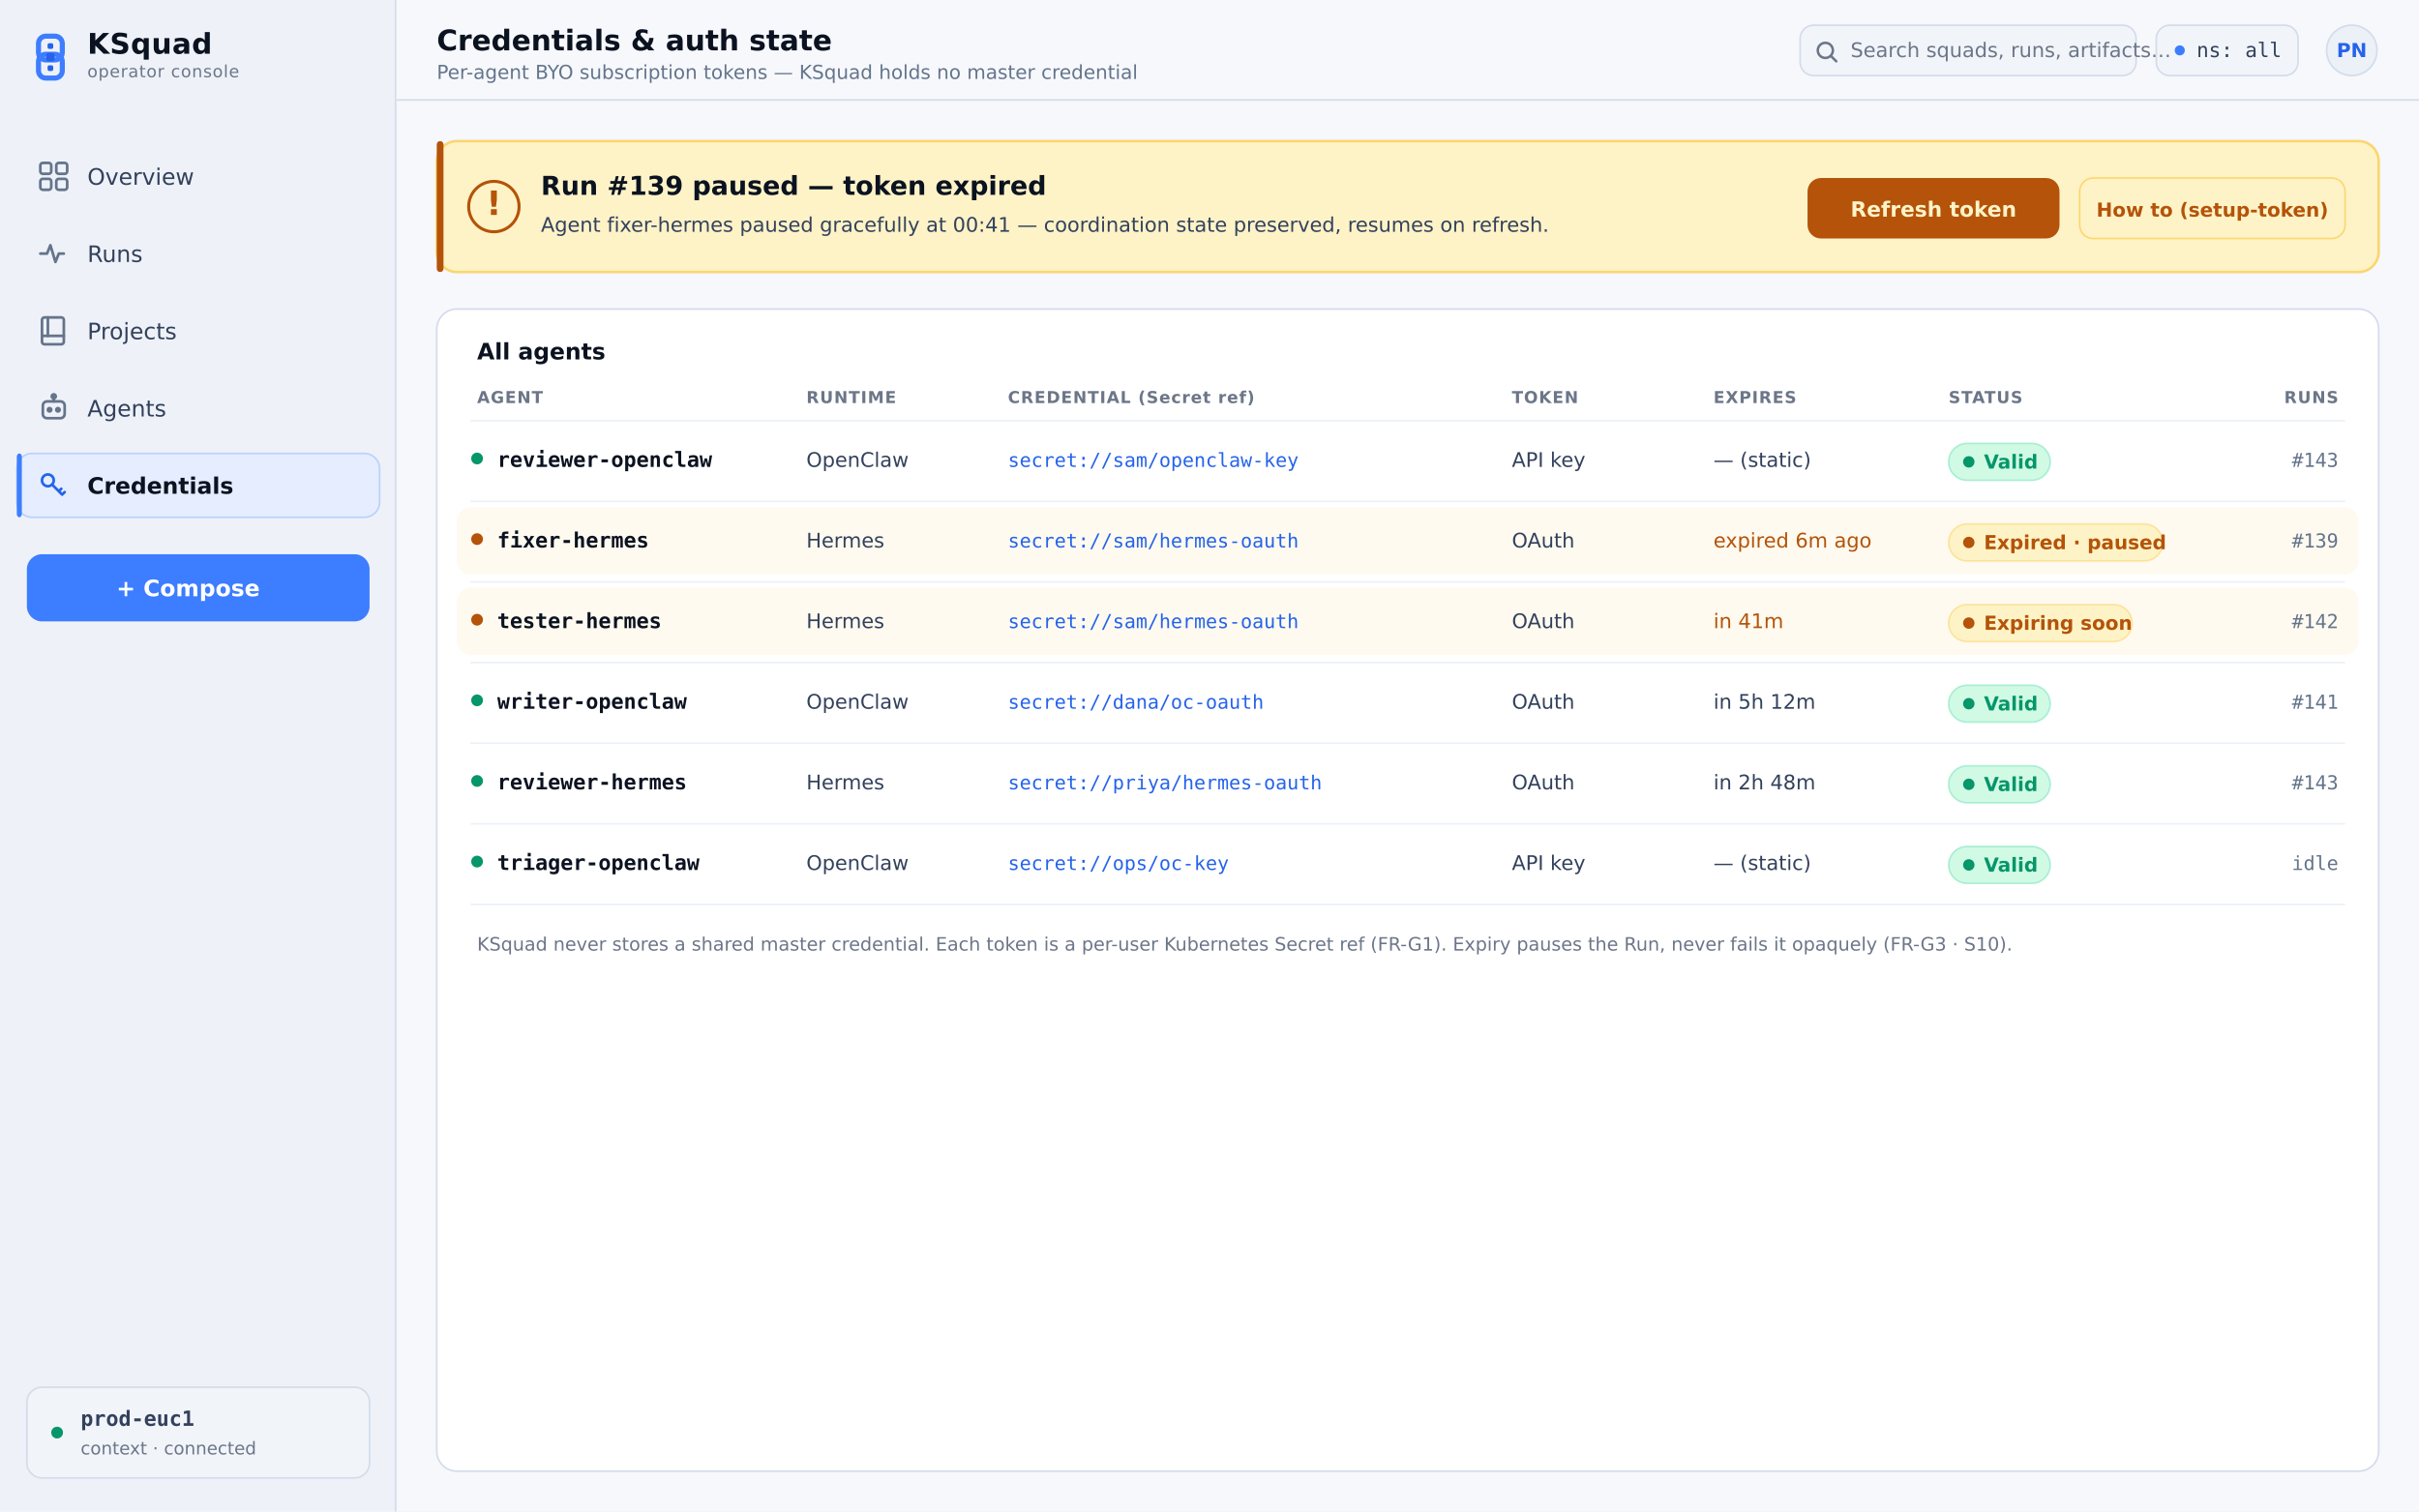
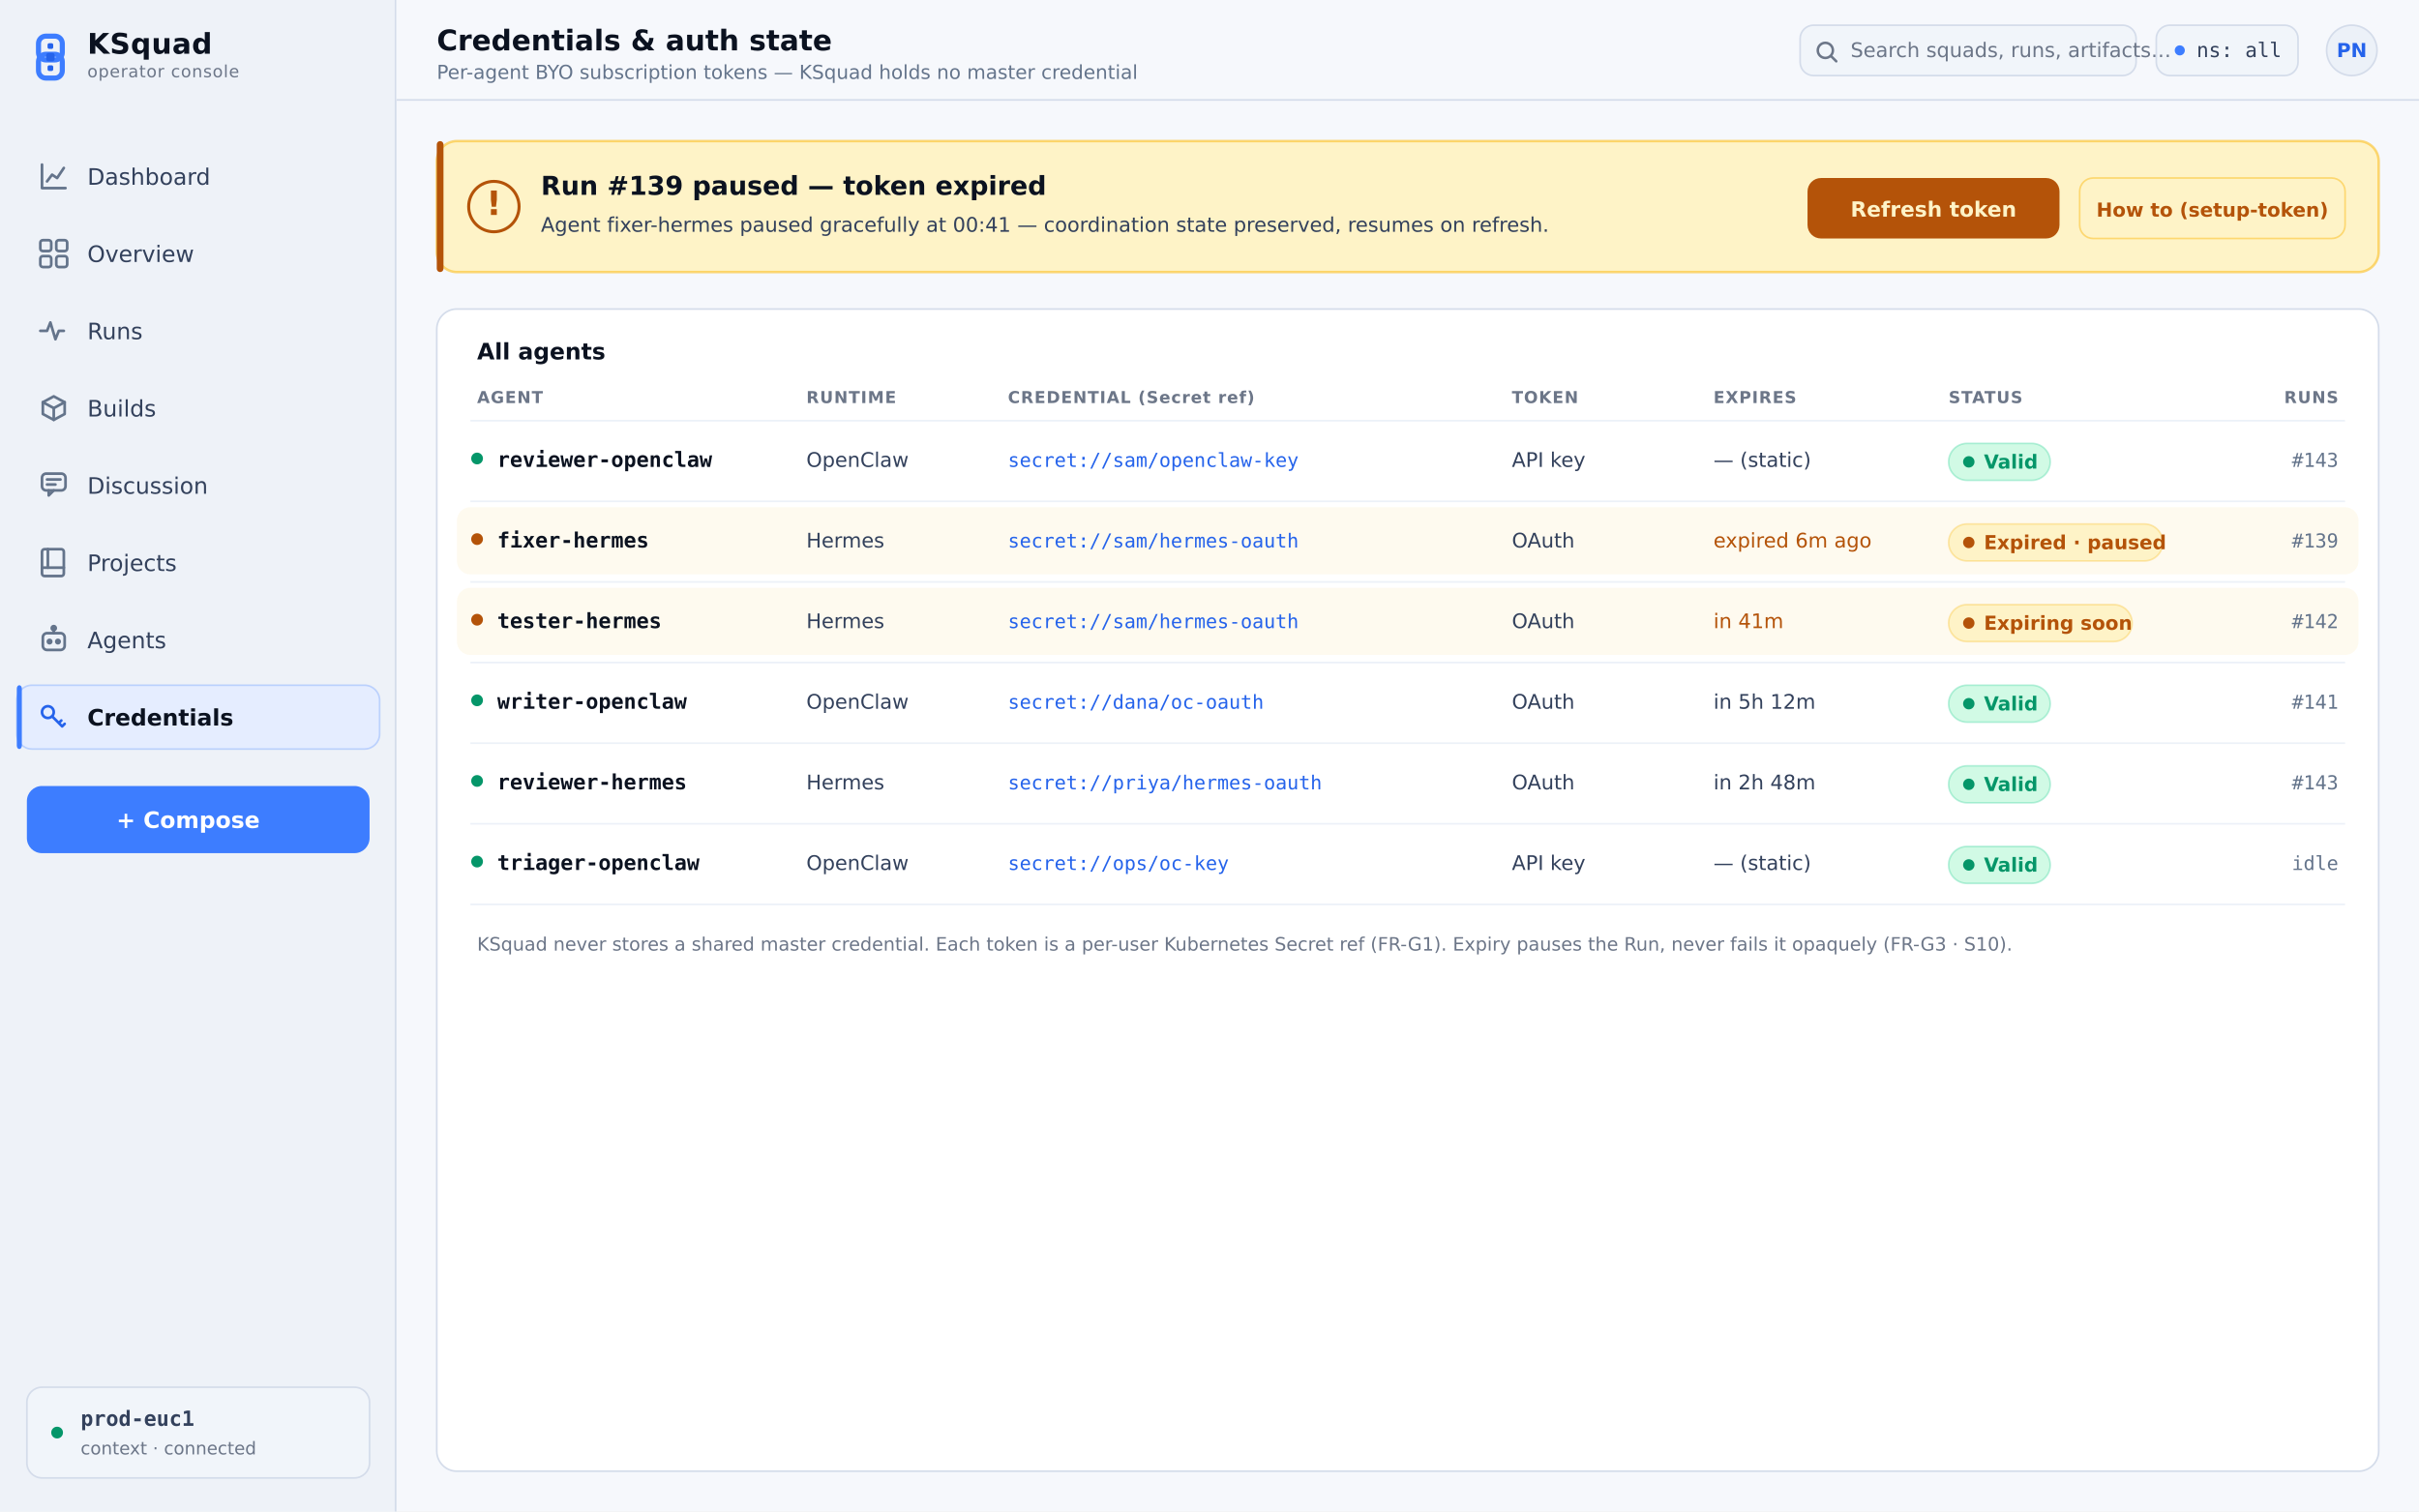
<svg xmlns="http://www.w3.org/2000/svg" width="1440" height="900" viewBox="0 0 1440 900" font-family="DejaVu Sans">
  <rect x="0" y="0" width="1440" height="900" rx="0" ry="0" fill="#F6F8FC" stroke="none" stroke-width="1" />
  <rect x="0" y="0" width="236" height="900" rx="0" ry="0" fill="#EEF2F8" stroke="none" stroke-width="1" />
  <rect x="235" y="0" width="1" height="900" rx="0" ry="0" fill="#D4DCEA" stroke="none" stroke-width="1" />
  <g transform="translate(30,34) scale(0.33735) translate(-50,-50)">
    <rect x="29" y="45" width="42" height="42" rx="13" fill="none" stroke="#3D7DFF" stroke-width="9" />
    <rect x="29" y="13" width="42" height="42" rx="13" fill="none" stroke="#3D7DFF" stroke-width="9" />
    <rect x="45" y="25.5" width="10" height="10" rx="2.8" fill="#2563EB" />
    <rect x="45" y="64.5" width="10" height="10" rx="2.8" fill="#2563EB" />
    <rect x="42.5" y="42.5" width="15" height="15" rx="4.2" fill="#2563EB" />
  </g>
  <text x="52" y="32" font-family="DejaVu Sans" font-size="17" fill="#0B1220" font-weight="700" text-anchor="start" letter-spacing="0.2">KSquad</text>
  <text x="52" y="46" font-family="DejaVu Sans" font-size="10" fill="#6C7688" font-weight="400" text-anchor="start" letter-spacing="0.4">operator console</text>
  <g fill="none" stroke="#64748B" stroke-width="1.6" stroke-linecap="round" stroke-linejoin="round">
-     <rect x="24" y="97" width="6.5" height="6.5" rx="1.5" />
-     <rect x="33.5" y="97" width="6.5" height="6.5" rx="1.5" />
-     <rect x="24" y="106.5" width="6.5" height="6.5" rx="1.5" />
-     <rect x="33.5" y="106.5" width="6.5" height="6.5" rx="1.5" />
+     <path d="M25 98 v14 h14" />
+     <path d="M28 108 l3 -4 l3 2 l4 -6" />
  </g>
-   <text x="52" y="110" font-family="DejaVu Sans" font-size="13.5" fill="#33415C" font-weight="500" text-anchor="start">Overview</text>
+   <text x="52" y="110" font-family="DejaVu Sans" font-size="13.5" fill="#33415C" font-weight="500" text-anchor="start">Dashboard</text>
  <g fill="none" stroke="#64748B" stroke-width="1.6" stroke-linecap="round" stroke-linejoin="round">
-     <path d="M24 151 h4 l2 -5 l3 10 l2 -5 h3" />
+     <rect x="24" y="143" width="6.5" height="6.5" rx="1.5" />
+     <rect x="33.5" y="143" width="6.5" height="6.5" rx="1.5" />
+     <rect x="24" y="152.5" width="6.5" height="6.5" rx="1.5" />
+     <rect x="33.5" y="152.5" width="6.5" height="6.5" rx="1.5" />
  </g>
-   <text x="52" y="156" font-family="DejaVu Sans" font-size="13.5" fill="#33415C" font-weight="500" text-anchor="start">Runs</text>
+   <text x="52" y="156" font-family="DejaVu Sans" font-size="13.5" fill="#33415C" font-weight="500" text-anchor="start">Overview</text>
  <g fill="none" stroke="#64748B" stroke-width="1.6" stroke-linecap="round" stroke-linejoin="round">
-     <rect x="25" y="189" width="13" height="16" rx="1.5" />
-     <path d="M25 200 h13" />
-     <path d="M28.5 189 v11" />
+     <path d="M24 197 h4 l2 -5 l3 10 l2 -5 h3" />
  </g>
-   <text x="52" y="202" font-family="DejaVu Sans" font-size="13.5" fill="#33415C" font-weight="500" text-anchor="start">Projects</text>
+   <text x="52" y="202" font-family="DejaVu Sans" font-size="13.5" fill="#33415C" font-weight="500" text-anchor="start">Runs</text>
  <g fill="none" stroke="#64748B" stroke-width="1.6" stroke-linecap="round" stroke-linejoin="round">
-     <rect x="25.5" y="239" width="13" height="10" rx="2.5" />
-     <path d="M32 236 v3" />
-     <circle cx="32" cy="236" r="1.2" fill="#64748B" />
-     <circle cx="29.5" cy="244" r="1" fill="#64748B" />
-     <circle cx="34.5" cy="244" r="1" fill="#64748B" />
+     <path d="M32 236 l6.5 3.5 v7 l-6.5 3.5 l-6.5 -3.5 v-7 z" />
+     <path d="M25.5 239.5 l6.5 3.5 l6.5 -3.5" />
+     <path d="M32 243 v7" />
  </g>
-   <text x="52" y="248" font-family="DejaVu Sans" font-size="13.5" fill="#33415C" font-weight="500" text-anchor="start">Agents</text>
-   <rect x="10" y="270" width="216" height="38" rx="9" ry="9" fill="#E5EDFF" stroke="#3D7DFF44" stroke-width="1" />
-   <rect x="10" y="270" width="3" height="38" rx="2" ry="2" fill="#3D7DFF" stroke="none" stroke-width="1" />
+   <text x="52" y="248" font-family="DejaVu Sans" font-size="13.5" fill="#33415C" font-weight="500" text-anchor="start">Builds</text>
+   <g fill="none" stroke="#64748B" stroke-width="1.6" stroke-linecap="round" stroke-linejoin="round">
+     <rect x="25" y="282" width="14" height="10" rx="2.5" />
+     <path d="M29 292 v3 l3 -3" />
+     <path d="M28 285.5 h8 M28 288.5 h5" />
+   </g>
+   <text x="52" y="294" font-family="DejaVu Sans" font-size="13.5" fill="#33415C" font-weight="500" text-anchor="start">Discussion</text>
+   <g fill="none" stroke="#64748B" stroke-width="1.6" stroke-linecap="round" stroke-linejoin="round">
+     <rect x="25" y="327" width="13" height="16" rx="1.5" />
+     <path d="M25 338 h13" />
+     <path d="M28.5 327 v11" />
+   </g>
+   <text x="52" y="340" font-family="DejaVu Sans" font-size="13.5" fill="#33415C" font-weight="500" text-anchor="start">Projects</text>
+   <g fill="none" stroke="#64748B" stroke-width="1.6" stroke-linecap="round" stroke-linejoin="round">
+     <rect x="25.5" y="377" width="13" height="10" rx="2.5" />
+     <path d="M32 374 v3" />
+     <circle cx="32" cy="374" r="1.2" fill="#64748B" />
+     <circle cx="29.5" cy="382" r="1" fill="#64748B" />
+     <circle cx="34.5" cy="382" r="1" fill="#64748B" />
+   </g>
+   <text x="52" y="386" font-family="DejaVu Sans" font-size="13.5" fill="#33415C" font-weight="500" text-anchor="start">Agents</text>
+   <rect x="10" y="408" width="216" height="38" rx="9" ry="9" fill="#E5EDFF" stroke="#3D7DFF44" stroke-width="1" />
+   <rect x="10" y="408" width="3" height="38" rx="2" ry="2" fill="#3D7DFF" stroke="none" stroke-width="1" />
  <g fill="none" stroke="#2563EB" stroke-width="1.6" stroke-linecap="round" stroke-linejoin="round">
-     <circle cx="28.5" cy="286" r="3.5" />
-     <path d="M31 288.5 l6 6 M35 292.5 l1.5 -1.5 M37 294.5 l1.5 -1.5" />
+     <circle cx="28.5" cy="424" r="3.5" />
+     <path d="M31 426.5 l6 6 M35 430.5 l1.5 -1.5 M37 432.5 l1.5 -1.5" />
  </g>
-   <text x="52" y="294" font-family="DejaVu Sans" font-size="13.5" fill="#0B1220" font-weight="600" text-anchor="start">Credentials</text>
-   <rect x="16" y="330" width="204" height="40" rx="9" ry="9" fill="#3D7DFF" stroke="none" stroke-width="1" />
-   <text x="112" y="355" font-family="DejaVu Sans" font-size="13.5" fill="#fff" font-weight="600" text-anchor="middle">+  Compose</text>
+   <text x="52" y="432" font-family="DejaVu Sans" font-size="13.5" fill="#0B1220" font-weight="600" text-anchor="start">Credentials</text>
+   <rect x="16" y="468" width="204" height="40" rx="9" ry="9" fill="#3D7DFF" stroke="none" stroke-width="1" />
+   <text x="112" y="493" font-family="DejaVu Sans" font-size="13.5" fill="#fff" font-weight="600" text-anchor="middle">+  Compose</text>
  <rect x="16" y="826" width="204" height="54" rx="9" ry="9" fill="#F1F5FA" stroke="#D4DCEA" stroke-width="1" />
  <circle cx="34" cy="853" r="3.5" fill="#059669" />
  <text x="48" y="849" font-family="DejaVu Sans Mono" font-size="12.5" fill="#33415C" font-weight="600" text-anchor="start">prod-euc1</text>
  <text x="48" y="866" font-family="DejaVu Sans" font-size="10.5" fill="#6C7688" font-weight="400" text-anchor="start">context · connected</text>
  <rect x="236" y="0" width="1204" height="60" rx="0" ry="0" fill="#F6F8FC" stroke="none" stroke-width="1" />
  <rect x="236" y="59" width="1204" height="1" rx="0" ry="0" fill="#D4DCEA" stroke="none" stroke-width="1" />
  <text x="260" y="30" font-family="DejaVu Sans" font-size="17" fill="#0B1220" font-weight="700" text-anchor="start">Credentials &amp; auth state</text>
  <text x="260" y="47" font-family="DejaVu Sans" font-size="11.5" fill="#64748B" font-weight="400" text-anchor="start">Per-agent BYO subscription tokens — KSquad holds no master credential</text>
  <circle cx="1400" cy="30" r="15" fill="#ECF1F8" stroke="#D4DCEA" />
  <text x="1400" y="34" font-family="DejaVu Sans" font-size="11.5" fill="#2563EB" font-weight="700" text-anchor="middle">PN</text>
  <rect x="1283.6" y="15" width="84.4" height="30" rx="8" ry="8" fill="#F1F5FA" stroke="#D4DCEA" stroke-width="1" />
  <circle cx="1297.6" cy="30" r="3" fill="#3D7DFF" />
  <text x="1307.6" y="34" font-family="DejaVu Sans Mono" font-size="12" fill="#33415C" font-weight="400" text-anchor="start">ns: all</text>
  <rect x="1071.6" y="15" width="200" height="30" rx="8" ry="8" fill="#F1F5FA" stroke="#D4DCEA" stroke-width="1" />
  <circle cx="1086.6" cy="30" r="4.5" fill="none" stroke="#6C7688" stroke-width="1.5" />
  <path d="M1090.1 33.5 l3 3" stroke="#6C7688" stroke-width="1.5" stroke-linecap="round" />
  <text x="1101.6" y="34" font-family="DejaVu Sans" font-size="12" fill="#6C7688" font-weight="400" text-anchor="start">Search squads, runs, artifacts…</text>
  <rect x="260" y="84" width="1156" height="78" rx="12" ry="12" fill="#FEF3C7" stroke="#FBBF2499" stroke-width="1.5" />
  <rect x="260" y="84" width="4" height="78" rx="2" ry="2" fill="#B45309" stroke="none" stroke-width="1" />
  <circle cx="294" cy="123" r="15" fill="none" stroke="#B45309" stroke-width="1.8" />
  <text x="294" y="128" font-family="DejaVu Sans" font-size="20" fill="#B45309" font-weight="700" text-anchor="middle">!</text>
  <text x="322" y="116" font-family="DejaVu Sans" font-size="15.5" fill="#0B1220" font-weight="700" text-anchor="start">Run #139 paused — token expired</text>
  <text x="322" y="138" font-family="DejaVu Sans" font-size="12" fill="#33415C" font-weight="400" text-anchor="start">Agent  fixer-hermes  paused gracefully at 00:41 — coordination state preserved, resumes on refresh.</text>
  <rect x="1076" y="106" width="150" height="36" rx="8" ry="8" fill="#B45309" stroke="none" stroke-width="1" />
  <text x="1151" y="129" font-family="DejaVu Sans" font-size="12.5" fill="#FEF3C7" font-weight="700" text-anchor="middle">Refresh token</text>
  <rect x="1238" y="106" width="158" height="36" rx="8" ry="8" fill="none" stroke="#FBBF2488" stroke-width="1" />
  <text x="1317" y="129" font-family="DejaVu Sans" font-size="11.5" fill="#B45309" font-weight="600" text-anchor="middle">How to (setup-token)</text>
  <rect x="260" y="184" width="1156" height="692" rx="12" ry="12" fill="#FFFFFF" stroke="#D4DCEA" stroke-width="1" />
  <text x="284" y="214" font-family="DejaVu Sans" font-size="13.5" fill="#0B1220" font-weight="700" text-anchor="start">All agents</text>
  <text x="284" y="240" font-family="DejaVu Sans" font-size="9.8" fill="#6C7688" font-weight="600" text-anchor="start" letter-spacing="0.5">AGENT</text>
  <text x="480" y="240" font-family="DejaVu Sans" font-size="9.8" fill="#6C7688" font-weight="600" text-anchor="start" letter-spacing="0.5">RUNTIME</text>
  <text x="600" y="240" font-family="DejaVu Sans" font-size="9.8" fill="#6C7688" font-weight="600" text-anchor="start" letter-spacing="0.5">CREDENTIAL (Secret ref)</text>
  <text x="900" y="240" font-family="DejaVu Sans" font-size="9.8" fill="#6C7688" font-weight="600" text-anchor="start" letter-spacing="0.5">TOKEN</text>
  <text x="1020" y="240" font-family="DejaVu Sans" font-size="9.8" fill="#6C7688" font-weight="600" text-anchor="start" letter-spacing="0.5">EXPIRES</text>
  <text x="1160" y="240" font-family="DejaVu Sans" font-size="9.8" fill="#6C7688" font-weight="600" text-anchor="start" letter-spacing="0.5">STATUS</text>
  <text x="1392" y="240" font-family="DejaVu Sans" font-size="9.8" fill="#6C7688" font-weight="600" text-anchor="end" letter-spacing="0.5">RUNS</text>
  <rect x="280" y="250" width="1116" height="1" rx="0" ry="0" fill="#ECF1F8" stroke="none" stroke-width="1" />
  <circle cx="284" cy="273" r="3.5" fill="#059669" />
  <text x="296" y="278" font-family="DejaVu Sans Mono" font-size="12.5" fill="#0B1220" font-weight="600" text-anchor="start">reviewer-openclaw</text>
  <text x="480" y="278" font-family="DejaVu Sans" font-size="12" fill="#33415C" font-weight="400" text-anchor="start">OpenClaw</text>
  <text x="600" y="278" font-family="DejaVu Sans Mono" font-size="11.5" fill="#2563EB" font-weight="400" text-anchor="start">secret://sam/openclaw-key</text>
  <text x="900" y="278" font-family="DejaVu Sans" font-size="12" fill="#33415C" font-weight="400" text-anchor="start">API key</text>
  <text x="1020" y="278" font-family="DejaVu Sans" font-size="12" fill="#33415C" font-weight="400" text-anchor="start">— (static)</text>
  <rect x="1160" y="264" width="60.475" height="22" rx="11" ry="11" fill="#D1FAE5" stroke="#34D39955" stroke-width="1" />
  <circle cx="1172" cy="275" r="3.4" fill="#059669" />
  <text x="1181" y="279" font-family="DejaVu Sans" font-size="11.5" fill="#059669" font-weight="600" text-anchor="start">Valid</text>
  <text x="1392" y="278" font-family="DejaVu Sans Mono" font-size="11.5" fill="#64748B" font-weight="400" text-anchor="end">#143</text>
  <rect x="280" y="298" width="1116" height="1" rx="0" ry="0" fill="#ECF1F8" stroke="none" stroke-width="1" />
  <rect x="272" y="302" width="1132" height="40" rx="8" ry="8" fill="#FBBF2412" stroke="none" stroke-width="1" />
  <circle cx="284" cy="321" r="3.5" fill="#B45309" />
  <text x="296" y="326" font-family="DejaVu Sans Mono" font-size="12.5" fill="#0B1220" font-weight="600" text-anchor="start">fixer-hermes</text>
  <text x="480" y="326" font-family="DejaVu Sans" font-size="12" fill="#33415C" font-weight="400" text-anchor="start">Hermes</text>
  <text x="600" y="326" font-family="DejaVu Sans Mono" font-size="11.5" fill="#2563EB" font-weight="400" text-anchor="start">secret://sam/hermes-oauth</text>
  <text x="900" y="326" font-family="DejaVu Sans" font-size="12" fill="#33415C" font-weight="400" text-anchor="start">OAuth</text>
  <text x="1020" y="326" font-family="DejaVu Sans" font-size="12" fill="#B45309" font-weight="400" text-anchor="start">expired 6m ago</text>
  <rect x="1160" y="312" width="127.52" height="22" rx="11" ry="11" fill="#FEF3C7" stroke="#FBBF2455" stroke-width="1" />
  <circle cx="1172" cy="323" r="3.4" fill="#B45309" />
  <text x="1181" y="327" font-family="DejaVu Sans" font-size="11.5" fill="#B45309" font-weight="600" text-anchor="start">Expired · paused</text>
  <text x="1392" y="326" font-family="DejaVu Sans Mono" font-size="11.5" fill="#64748B" font-weight="400" text-anchor="end">#139</text>
  <rect x="280" y="346" width="1116" height="1" rx="0" ry="0" fill="#ECF1F8" stroke="none" stroke-width="1" />
  <rect x="272" y="350" width="1132" height="40" rx="8" ry="8" fill="#FBBF2412" stroke="none" stroke-width="1" />
  <circle cx="284" cy="369" r="3.5" fill="#B45309" />
  <text x="296" y="374" font-family="DejaVu Sans Mono" font-size="12.5" fill="#0B1220" font-weight="600" text-anchor="start">tester-hermes</text>
  <text x="480" y="374" font-family="DejaVu Sans" font-size="12" fill="#33415C" font-weight="400" text-anchor="start">Hermes</text>
  <text x="600" y="374" font-family="DejaVu Sans Mono" font-size="11.5" fill="#2563EB" font-weight="400" text-anchor="start">secret://sam/hermes-oauth</text>
  <text x="900" y="374" font-family="DejaVu Sans" font-size="12" fill="#33415C" font-weight="400" text-anchor="start">OAuth</text>
  <text x="1020" y="374" font-family="DejaVu Sans" font-size="12" fill="#B45309" font-weight="400" text-anchor="start">in 41m</text>
  <rect x="1160" y="360" width="109.235" height="22" rx="11" ry="11" fill="#FEF3C7" stroke="#FBBF2455" stroke-width="1" />
  <circle cx="1172" cy="371" r="3.4" fill="#B45309" />
  <text x="1181" y="375" font-family="DejaVu Sans" font-size="11.5" fill="#B45309" font-weight="600" text-anchor="start">Expiring soon</text>
  <text x="1392" y="374" font-family="DejaVu Sans Mono" font-size="11.5" fill="#64748B" font-weight="400" text-anchor="end">#142</text>
  <rect x="280" y="394" width="1116" height="1" rx="0" ry="0" fill="#ECF1F8" stroke="none" stroke-width="1" />
  <circle cx="284" cy="417" r="3.5" fill="#059669" />
  <text x="296" y="422" font-family="DejaVu Sans Mono" font-size="12.5" fill="#0B1220" font-weight="600" text-anchor="start">writer-openclaw</text>
  <text x="480" y="422" font-family="DejaVu Sans" font-size="12" fill="#33415C" font-weight="400" text-anchor="start">OpenClaw</text>
  <text x="600" y="422" font-family="DejaVu Sans Mono" font-size="11.5" fill="#2563EB" font-weight="400" text-anchor="start">secret://dana/oc-oauth</text>
  <text x="900" y="422" font-family="DejaVu Sans" font-size="12" fill="#33415C" font-weight="400" text-anchor="start">OAuth</text>
  <text x="1020" y="422" font-family="DejaVu Sans" font-size="12" fill="#33415C" font-weight="400" text-anchor="start">in 5h 12m</text>
  <rect x="1160" y="408" width="60.475" height="22" rx="11" ry="11" fill="#D1FAE5" stroke="#34D39955" stroke-width="1" />
  <circle cx="1172" cy="419" r="3.4" fill="#059669" />
  <text x="1181" y="423" font-family="DejaVu Sans" font-size="11.5" fill="#059669" font-weight="600" text-anchor="start">Valid</text>
  <text x="1392" y="422" font-family="DejaVu Sans Mono" font-size="11.5" fill="#64748B" font-weight="400" text-anchor="end">#141</text>
  <rect x="280" y="442" width="1116" height="1" rx="0" ry="0" fill="#ECF1F8" stroke="none" stroke-width="1" />
  <circle cx="284" cy="465" r="3.5" fill="#059669" />
  <text x="296" y="470" font-family="DejaVu Sans Mono" font-size="12.5" fill="#0B1220" font-weight="600" text-anchor="start">reviewer-hermes</text>
  <text x="480" y="470" font-family="DejaVu Sans" font-size="12" fill="#33415C" font-weight="400" text-anchor="start">Hermes</text>
  <text x="600" y="470" font-family="DejaVu Sans Mono" font-size="11.5" fill="#2563EB" font-weight="400" text-anchor="start">secret://priya/hermes-oauth</text>
  <text x="900" y="470" font-family="DejaVu Sans" font-size="12" fill="#33415C" font-weight="400" text-anchor="start">OAuth</text>
  <text x="1020" y="470" font-family="DejaVu Sans" font-size="12" fill="#33415C" font-weight="400" text-anchor="start">in 2h 48m</text>
  <rect x="1160" y="456" width="60.475" height="22" rx="11" ry="11" fill="#D1FAE5" stroke="#34D39955" stroke-width="1" />
  <circle cx="1172" cy="467" r="3.4" fill="#059669" />
  <text x="1181" y="471" font-family="DejaVu Sans" font-size="11.5" fill="#059669" font-weight="600" text-anchor="start">Valid</text>
  <text x="1392" y="470" font-family="DejaVu Sans Mono" font-size="11.5" fill="#64748B" font-weight="400" text-anchor="end">#143</text>
  <rect x="280" y="490" width="1116" height="1" rx="0" ry="0" fill="#ECF1F8" stroke="none" stroke-width="1" />
  <circle cx="284" cy="513" r="3.5" fill="#059669" />
  <text x="296" y="518" font-family="DejaVu Sans Mono" font-size="12.5" fill="#0B1220" font-weight="600" text-anchor="start">triager-openclaw</text>
  <text x="480" y="518" font-family="DejaVu Sans" font-size="12" fill="#33415C" font-weight="400" text-anchor="start">OpenClaw</text>
  <text x="600" y="518" font-family="DejaVu Sans Mono" font-size="11.5" fill="#2563EB" font-weight="400" text-anchor="start">secret://ops/oc-key</text>
  <text x="900" y="518" font-family="DejaVu Sans" font-size="12" fill="#33415C" font-weight="400" text-anchor="start">API key</text>
  <text x="1020" y="518" font-family="DejaVu Sans" font-size="12" fill="#33415C" font-weight="400" text-anchor="start">— (static)</text>
  <rect x="1160" y="504" width="60.475" height="22" rx="11" ry="11" fill="#D1FAE5" stroke="#34D39955" stroke-width="1" />
  <circle cx="1172" cy="515" r="3.4" fill="#059669" />
  <text x="1181" y="519" font-family="DejaVu Sans" font-size="11.5" fill="#059669" font-weight="600" text-anchor="start">Valid</text>
  <text x="1392" y="518" font-family="DejaVu Sans Mono" font-size="11.5" fill="#64748B" font-weight="400" text-anchor="end">idle</text>
  <rect x="280" y="538" width="1116" height="1" rx="0" ry="0" fill="#ECF1F8" stroke="none" stroke-width="1" />
  <text x="284" y="566" font-family="DejaVu Sans" font-size="11" fill="#6C7688" font-weight="400" text-anchor="start">KSquad never stores a shared master credential. Each token is a per-user Kubernetes Secret ref (FR-G1). Expiry pauses the Run, never fails it opaquely (FR-G3 · S10).</text>
</svg>
